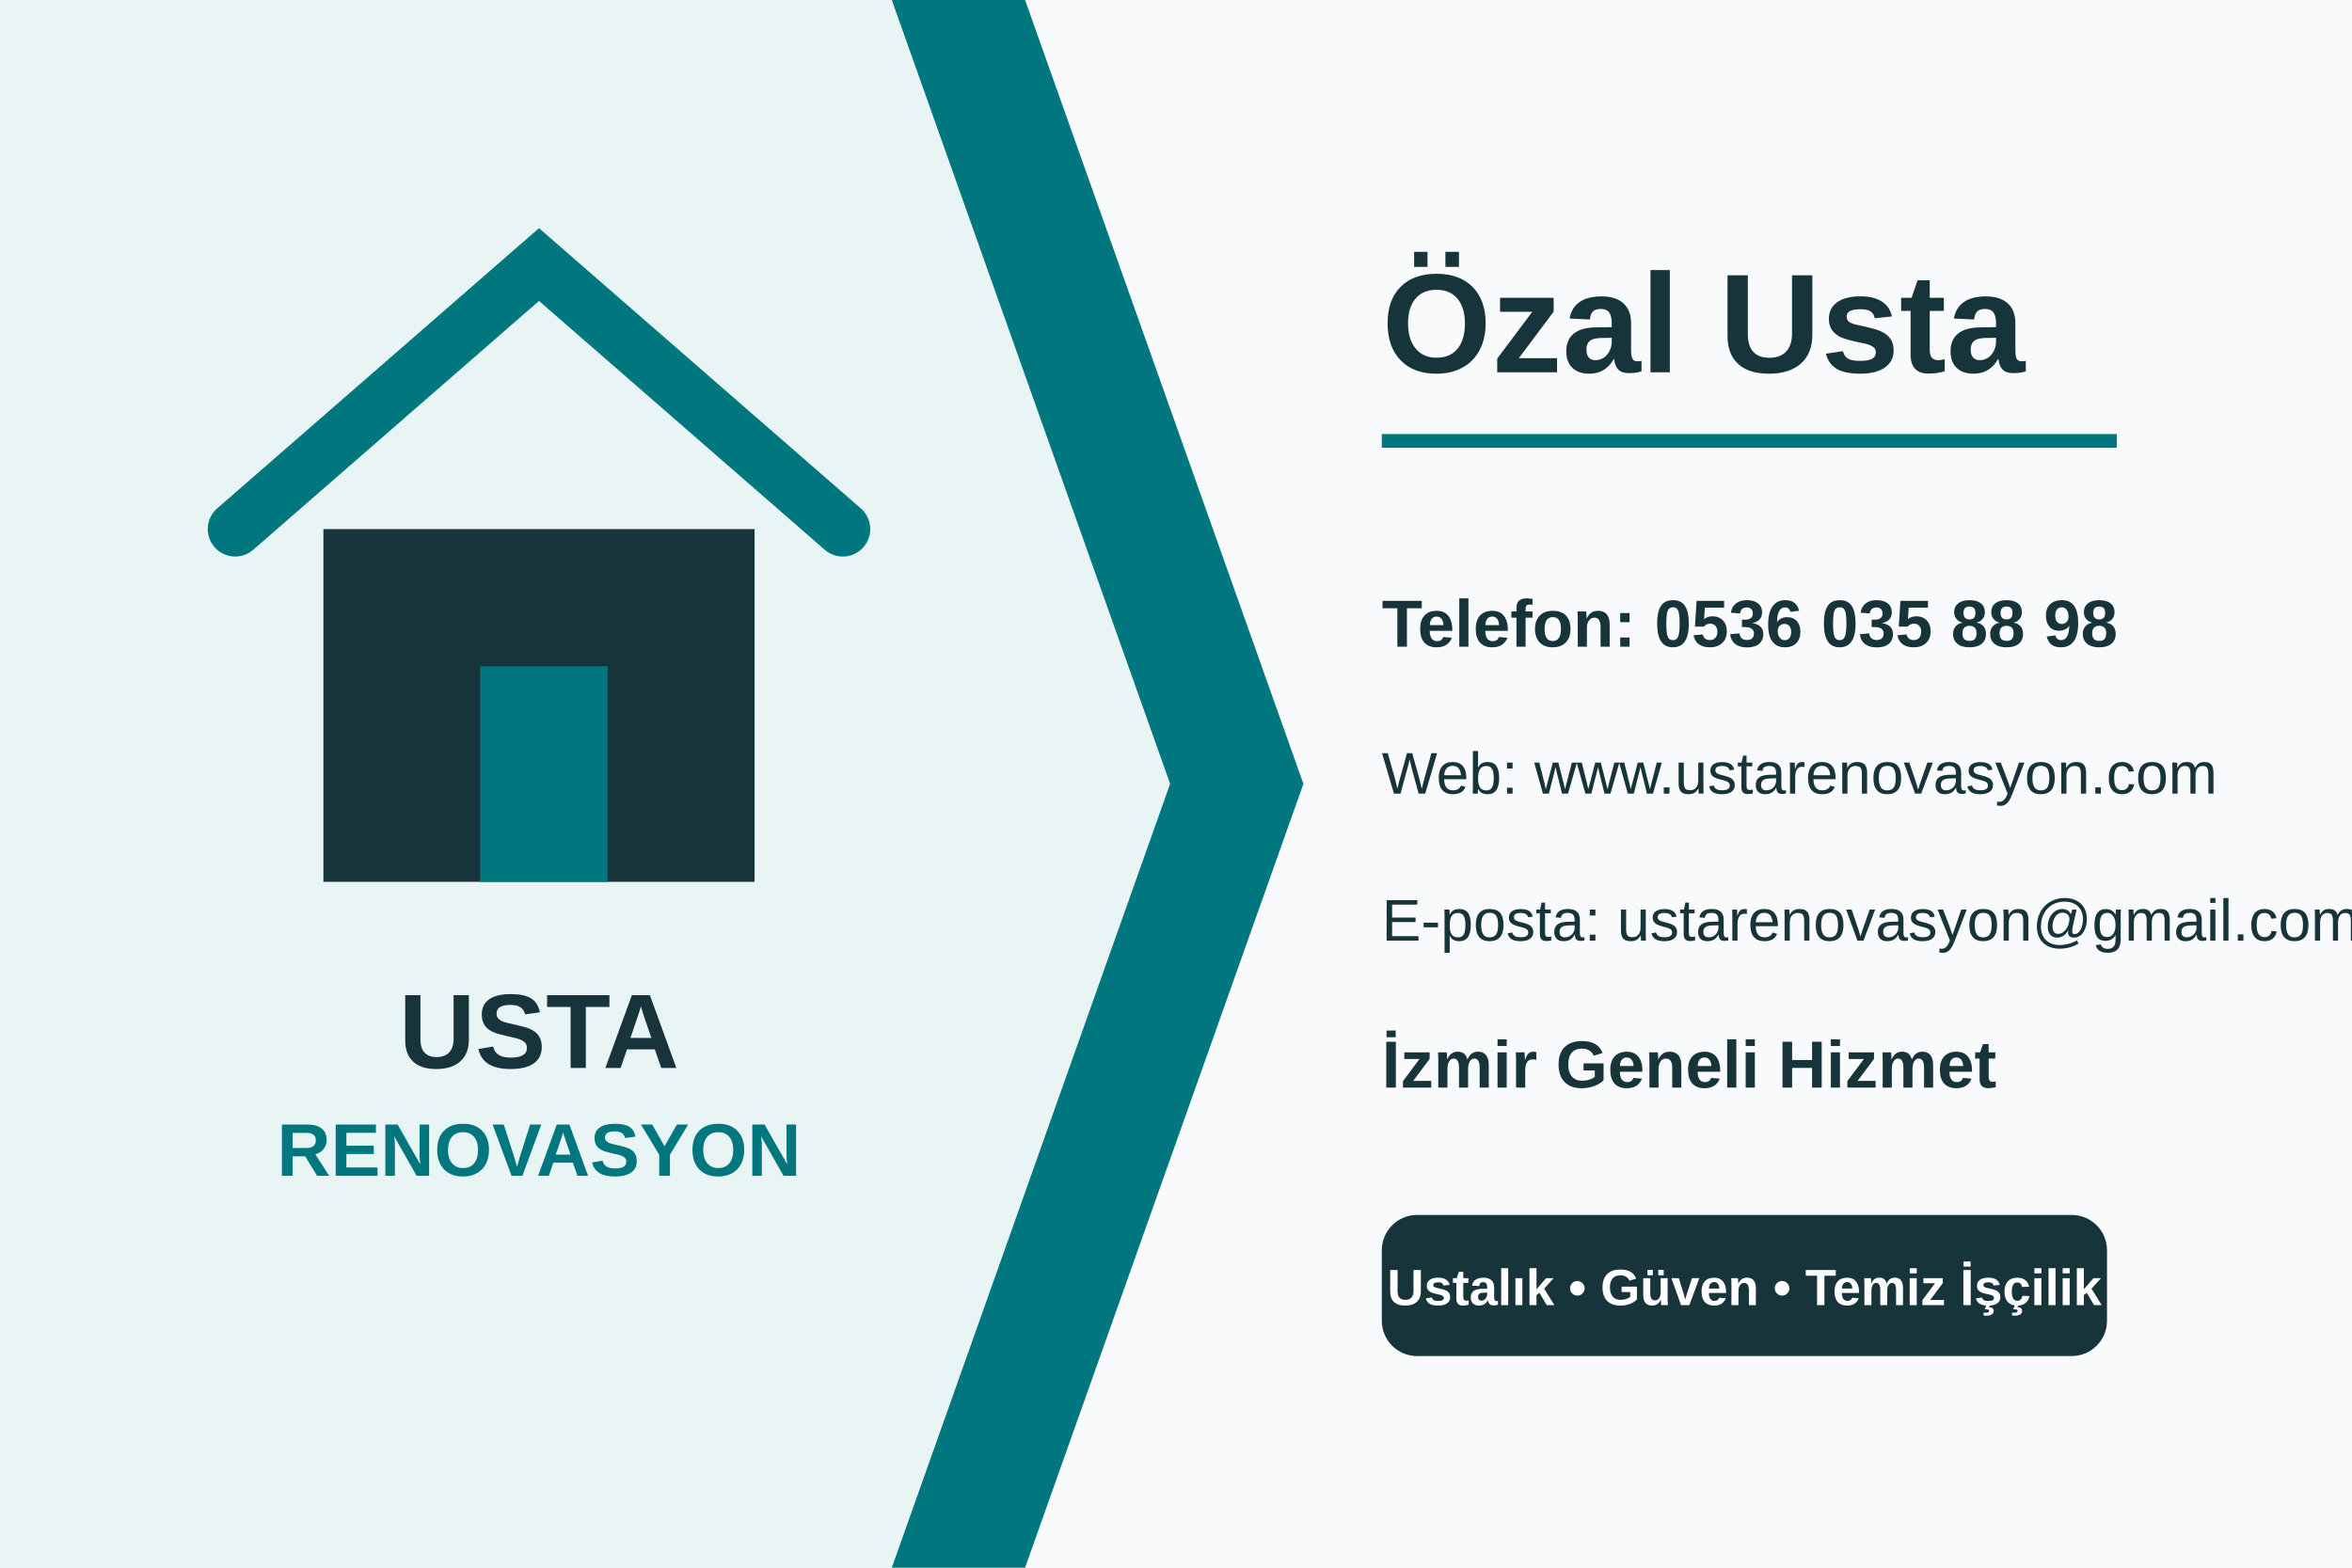
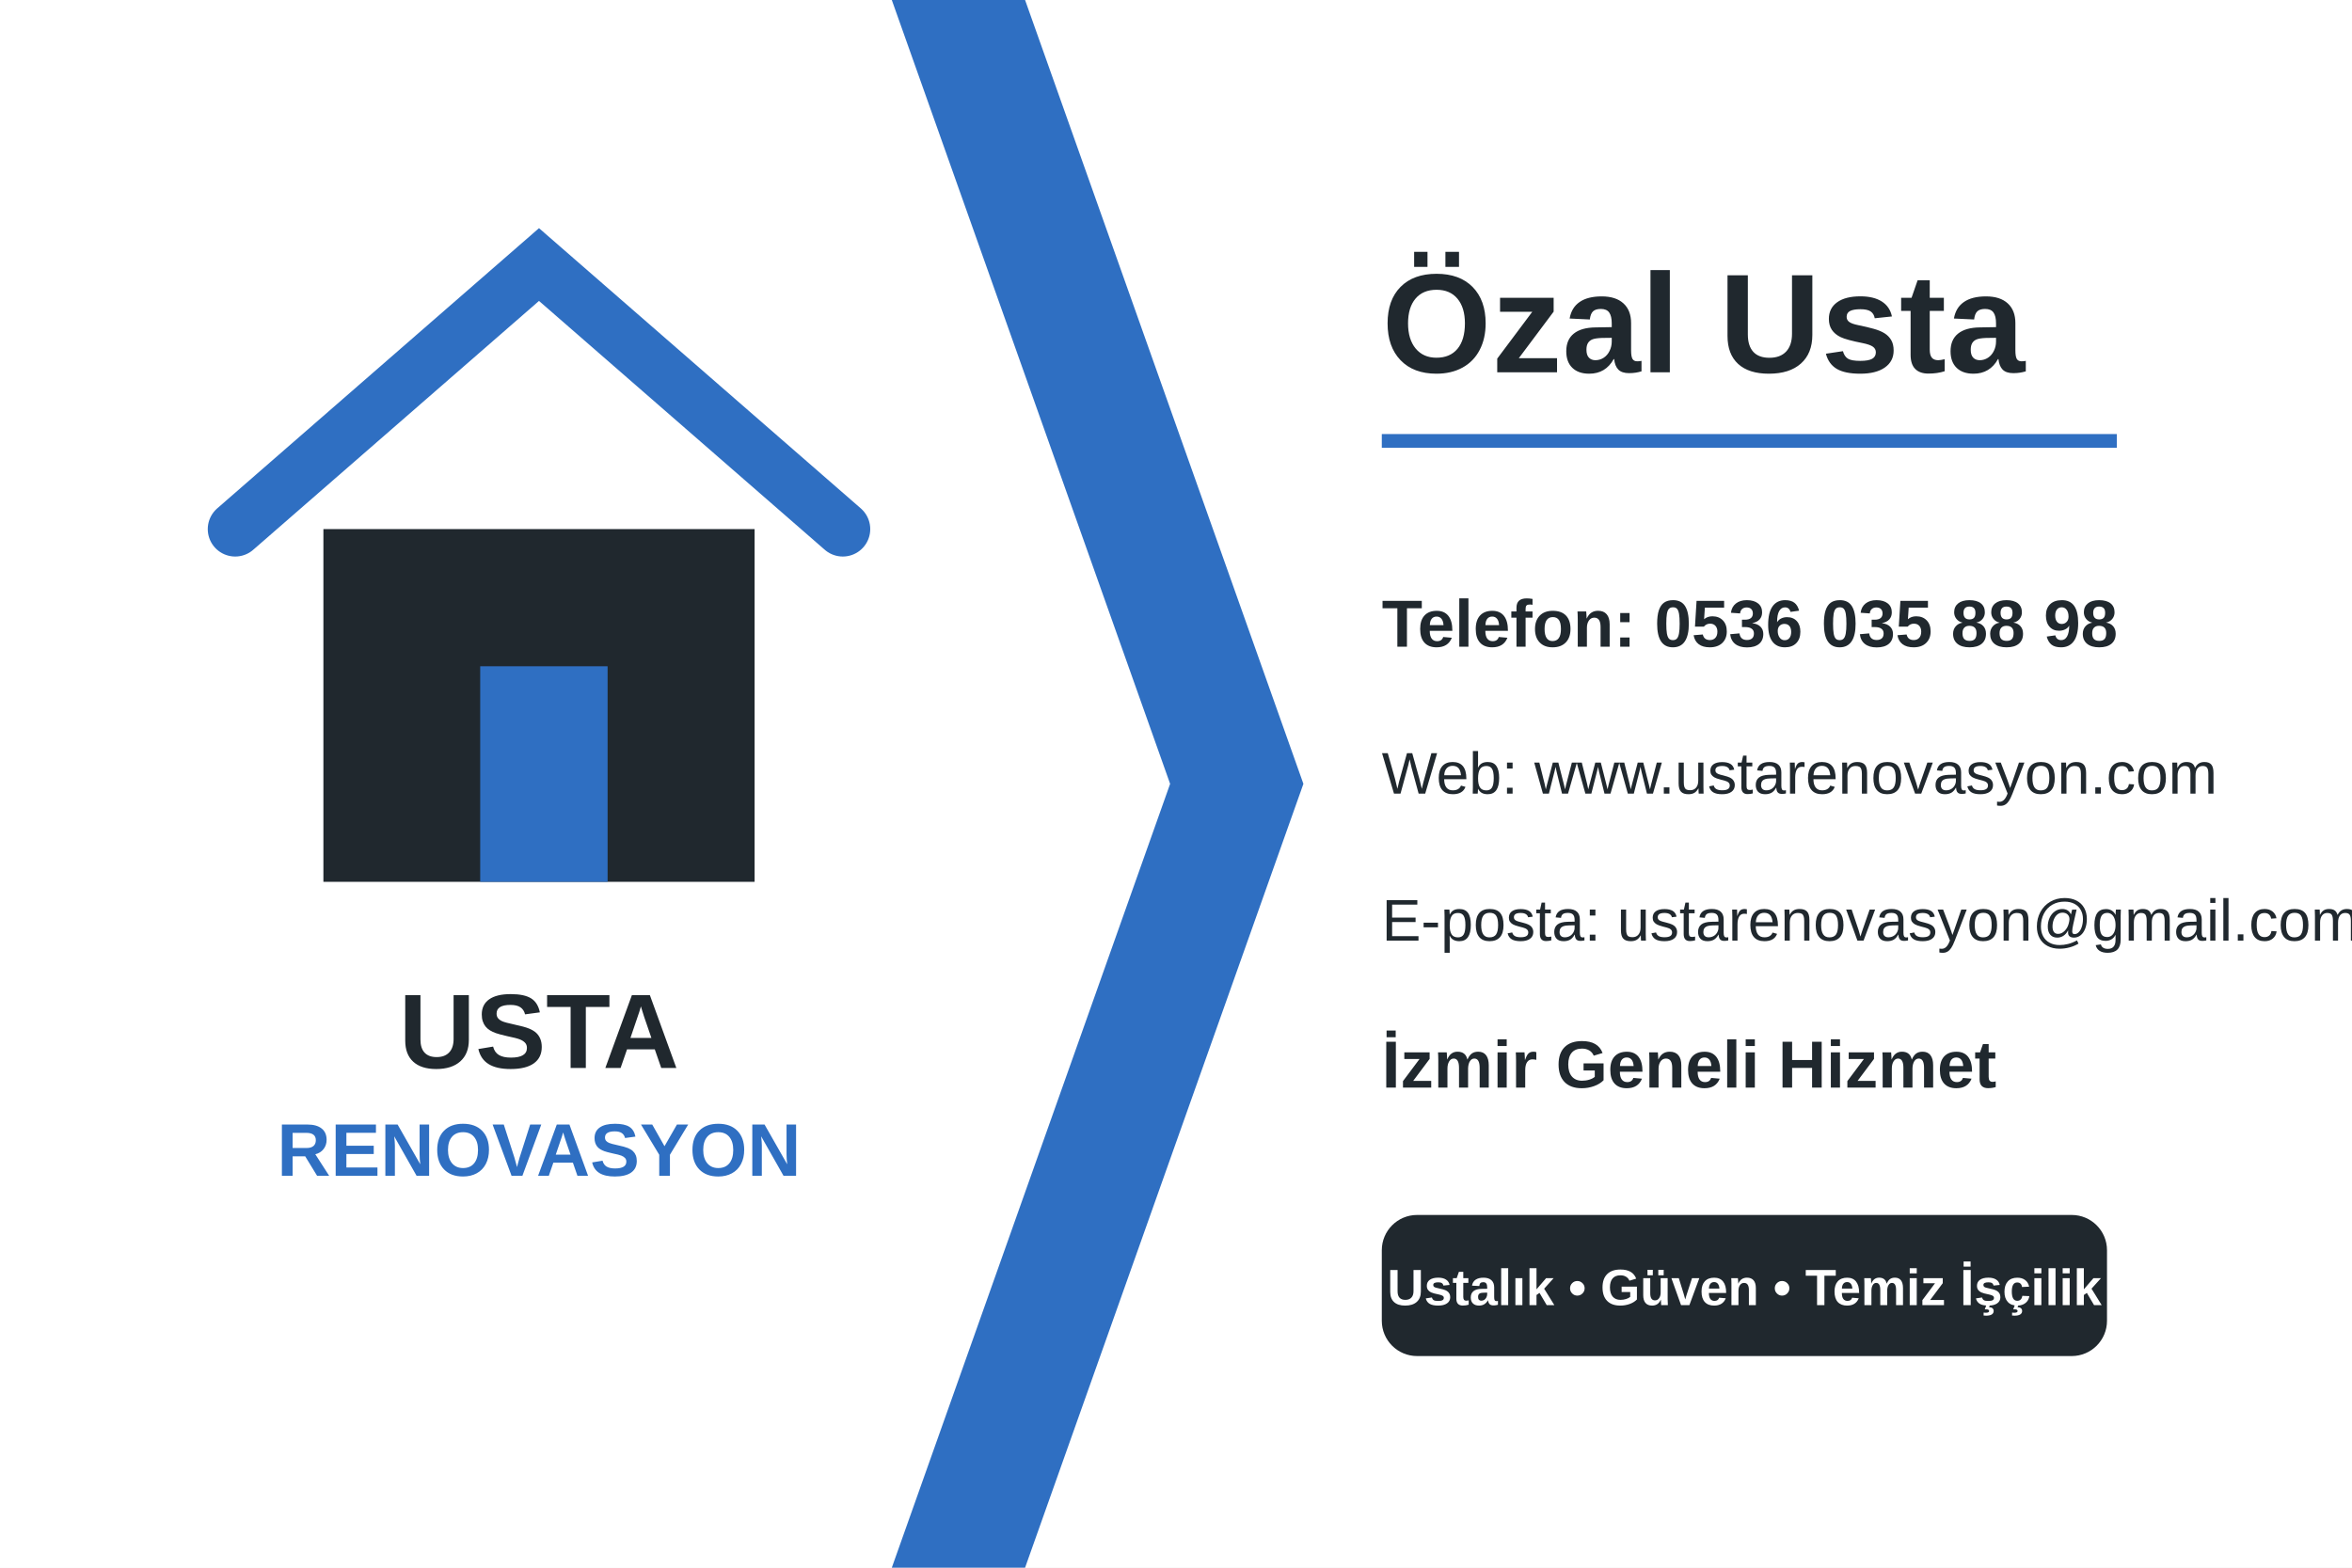
<svg xmlns="http://www.w3.org/2000/svg" viewBox="0 0 1200 800" role="img" aria-labelledby="t d">
-   <rect width="1200" height="800" fill="#f8fafc" />
-   <path d="M0 0h510L650 400 510 800H0Z" fill="#E8F5F4" />
-   <path d="M455 0h68L665 400 523 800h-68L597 400Z" fill="#00777E" />
-   <path d="M120 270 275 135l155 135" fill="none" stroke="#00777E" stroke-width="28" stroke-linecap="round" />
-   <path d="M165 270h220v180H165z" fill="#17343A" />
-   <rect x="245" y="340" width="65" height="110" fill="#00777E" />
-   <text x="275" y="545" text-anchor="middle" fill="#17343A" font-family="Arial,Helvetica,sans-serif" font-size="54" font-weight="900">USTA</text>
-   <text x="275" y="600" text-anchor="middle" fill="#00777E" font-family="Arial,Helvetica,sans-serif" font-size="38" font-weight="800">RENOVASYON</text>
-   <text x="705" y="190" fill="#17343A" font-family="Arial,Helvetica,sans-serif" font-size="72" font-weight="900">Özal Usta</text>
-   <line x1="705" y1="225" x2="1080" y2="225" stroke="#00777E" stroke-width="7" />
-   <text x="705" y="330" fill="#17343A" font-family="Arial,Helvetica,sans-serif" font-size="34" font-weight="700">Telefon: 0536 035 88 98</text>
-   <text x="705" y="405" fill="#17343A" font-family="Arial,Helvetica,sans-serif" font-size="30">Web: www.ustarenovasyon.com</text>
-   <text x="705" y="480" fill="#17343A" font-family="Arial,Helvetica,sans-serif" font-size="30">E-posta: ustarenovasyon@gmail.com</text>
-   <text x="705" y="555" fill="#17343A" font-family="Arial,Helvetica,sans-serif" font-size="34" font-weight="800">İzmir Geneli Hizmet</text>
-   <rect x="705" y="620" width="370" height="72" rx="18" fill="#17343A" />
+   <rect width="1200" height="800" fill="#FFFFFF" />
+   <path d="M0 0h510L650 400 510 800H0Z" fill="#FFFFFF" />
+   <path d="M455 0h68L665 400 523 800h-68L597 400Z" fill="#2F6FC2" />
+   <path d="M120 270 275 135l155 135" fill="none" stroke="#2F6FC2" stroke-width="28" stroke-linecap="round" />
+   <path d="M165 270h220v180H165z" fill="#20282E" />
+   <rect x="245" y="340" width="65" height="110" fill="#2F6FC2" />
+   <text x="275" y="545" text-anchor="middle" fill="#20282E" font-family="Arial,Helvetica,sans-serif" font-size="54" font-weight="900">USTA</text>
+   <text x="275" y="600" text-anchor="middle" fill="#2F6FC2" font-family="Arial,Helvetica,sans-serif" font-size="38" font-weight="800">RENOVASYON</text>
+   <text x="705" y="190" fill="#20282E" font-family="Arial,Helvetica,sans-serif" font-size="72" font-weight="900">Özal Usta</text>
+   <line x1="705" y1="225" x2="1080" y2="225" stroke="#2F6FC2" stroke-width="7" />
+   <text x="705" y="330" fill="#20282E" font-family="Arial,Helvetica,sans-serif" font-size="34" font-weight="700">Telefon: 0536 035 88 98</text>
+   <text x="705" y="405" fill="#20282E" font-family="Arial,Helvetica,sans-serif" font-size="30">Web: www.ustarenovasyon.com</text>
+   <text x="705" y="480" fill="#20282E" font-family="Arial,Helvetica,sans-serif" font-size="30">E-posta: ustarenovasyon@gmail.com</text>
+   <text x="705" y="555" fill="#20282E" font-family="Arial,Helvetica,sans-serif" font-size="34" font-weight="800">İzmir Geneli Hizmet</text>
+   <rect x="705" y="620" width="370" height="72" rx="18" fill="#20282E" />
  <text x="890" y="666" text-anchor="middle" fill="#FFFFFF" font-family="Arial,Helvetica,sans-serif" font-size="26" font-weight="700">Ustalık • Güven • Temiz İşçilik</text>
</svg>
